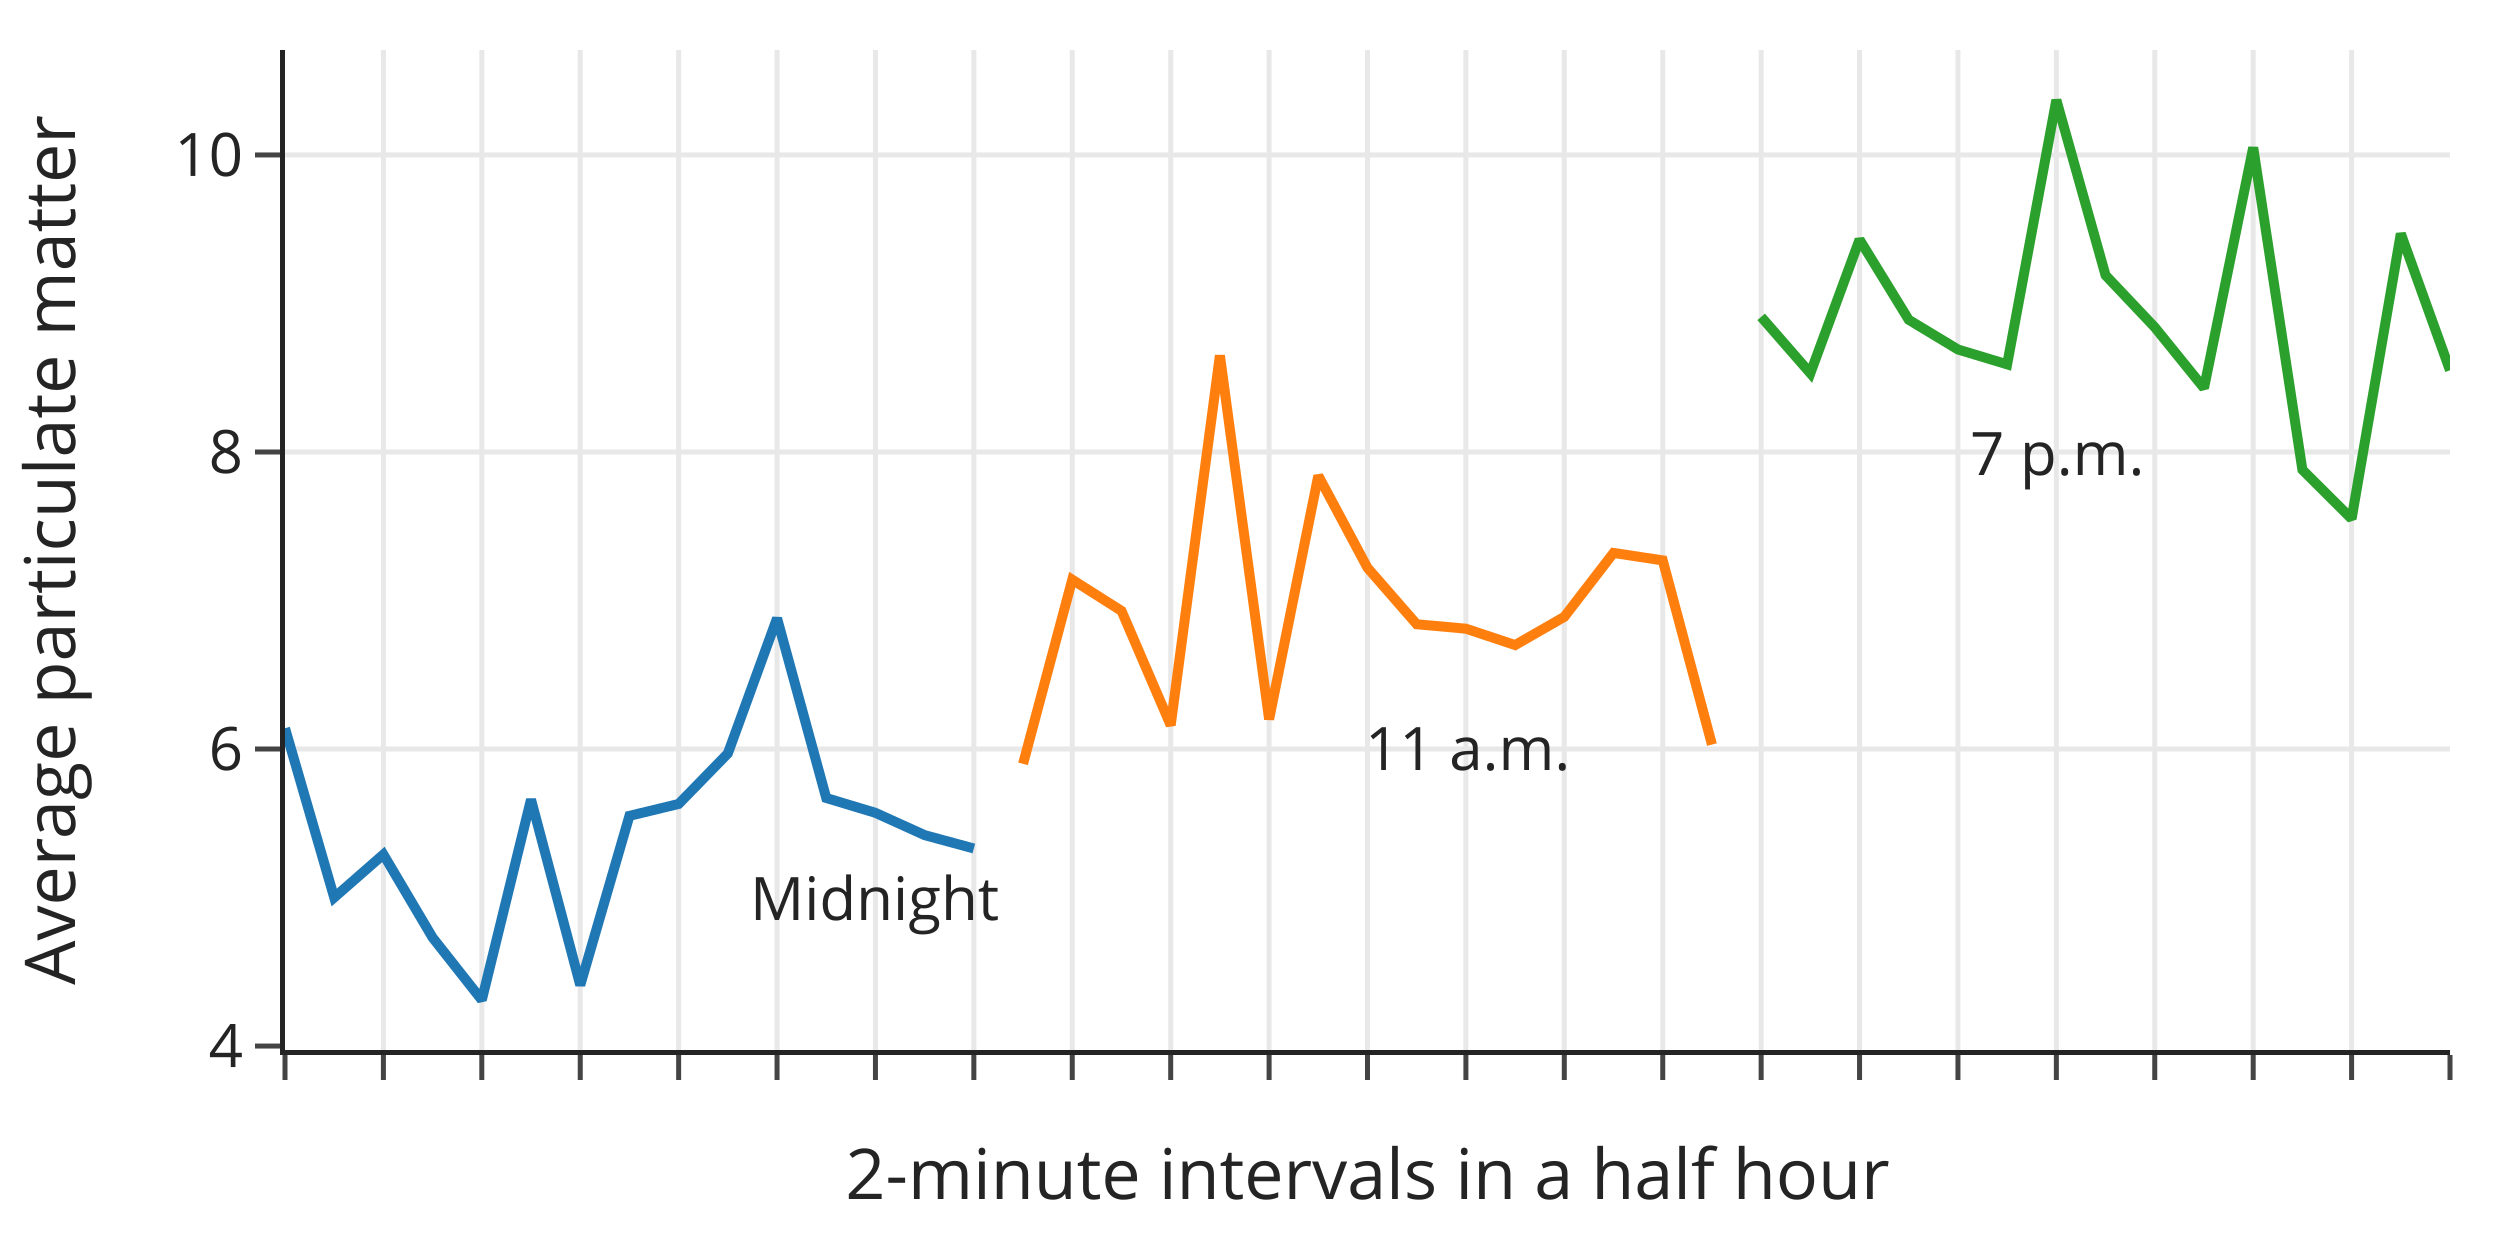
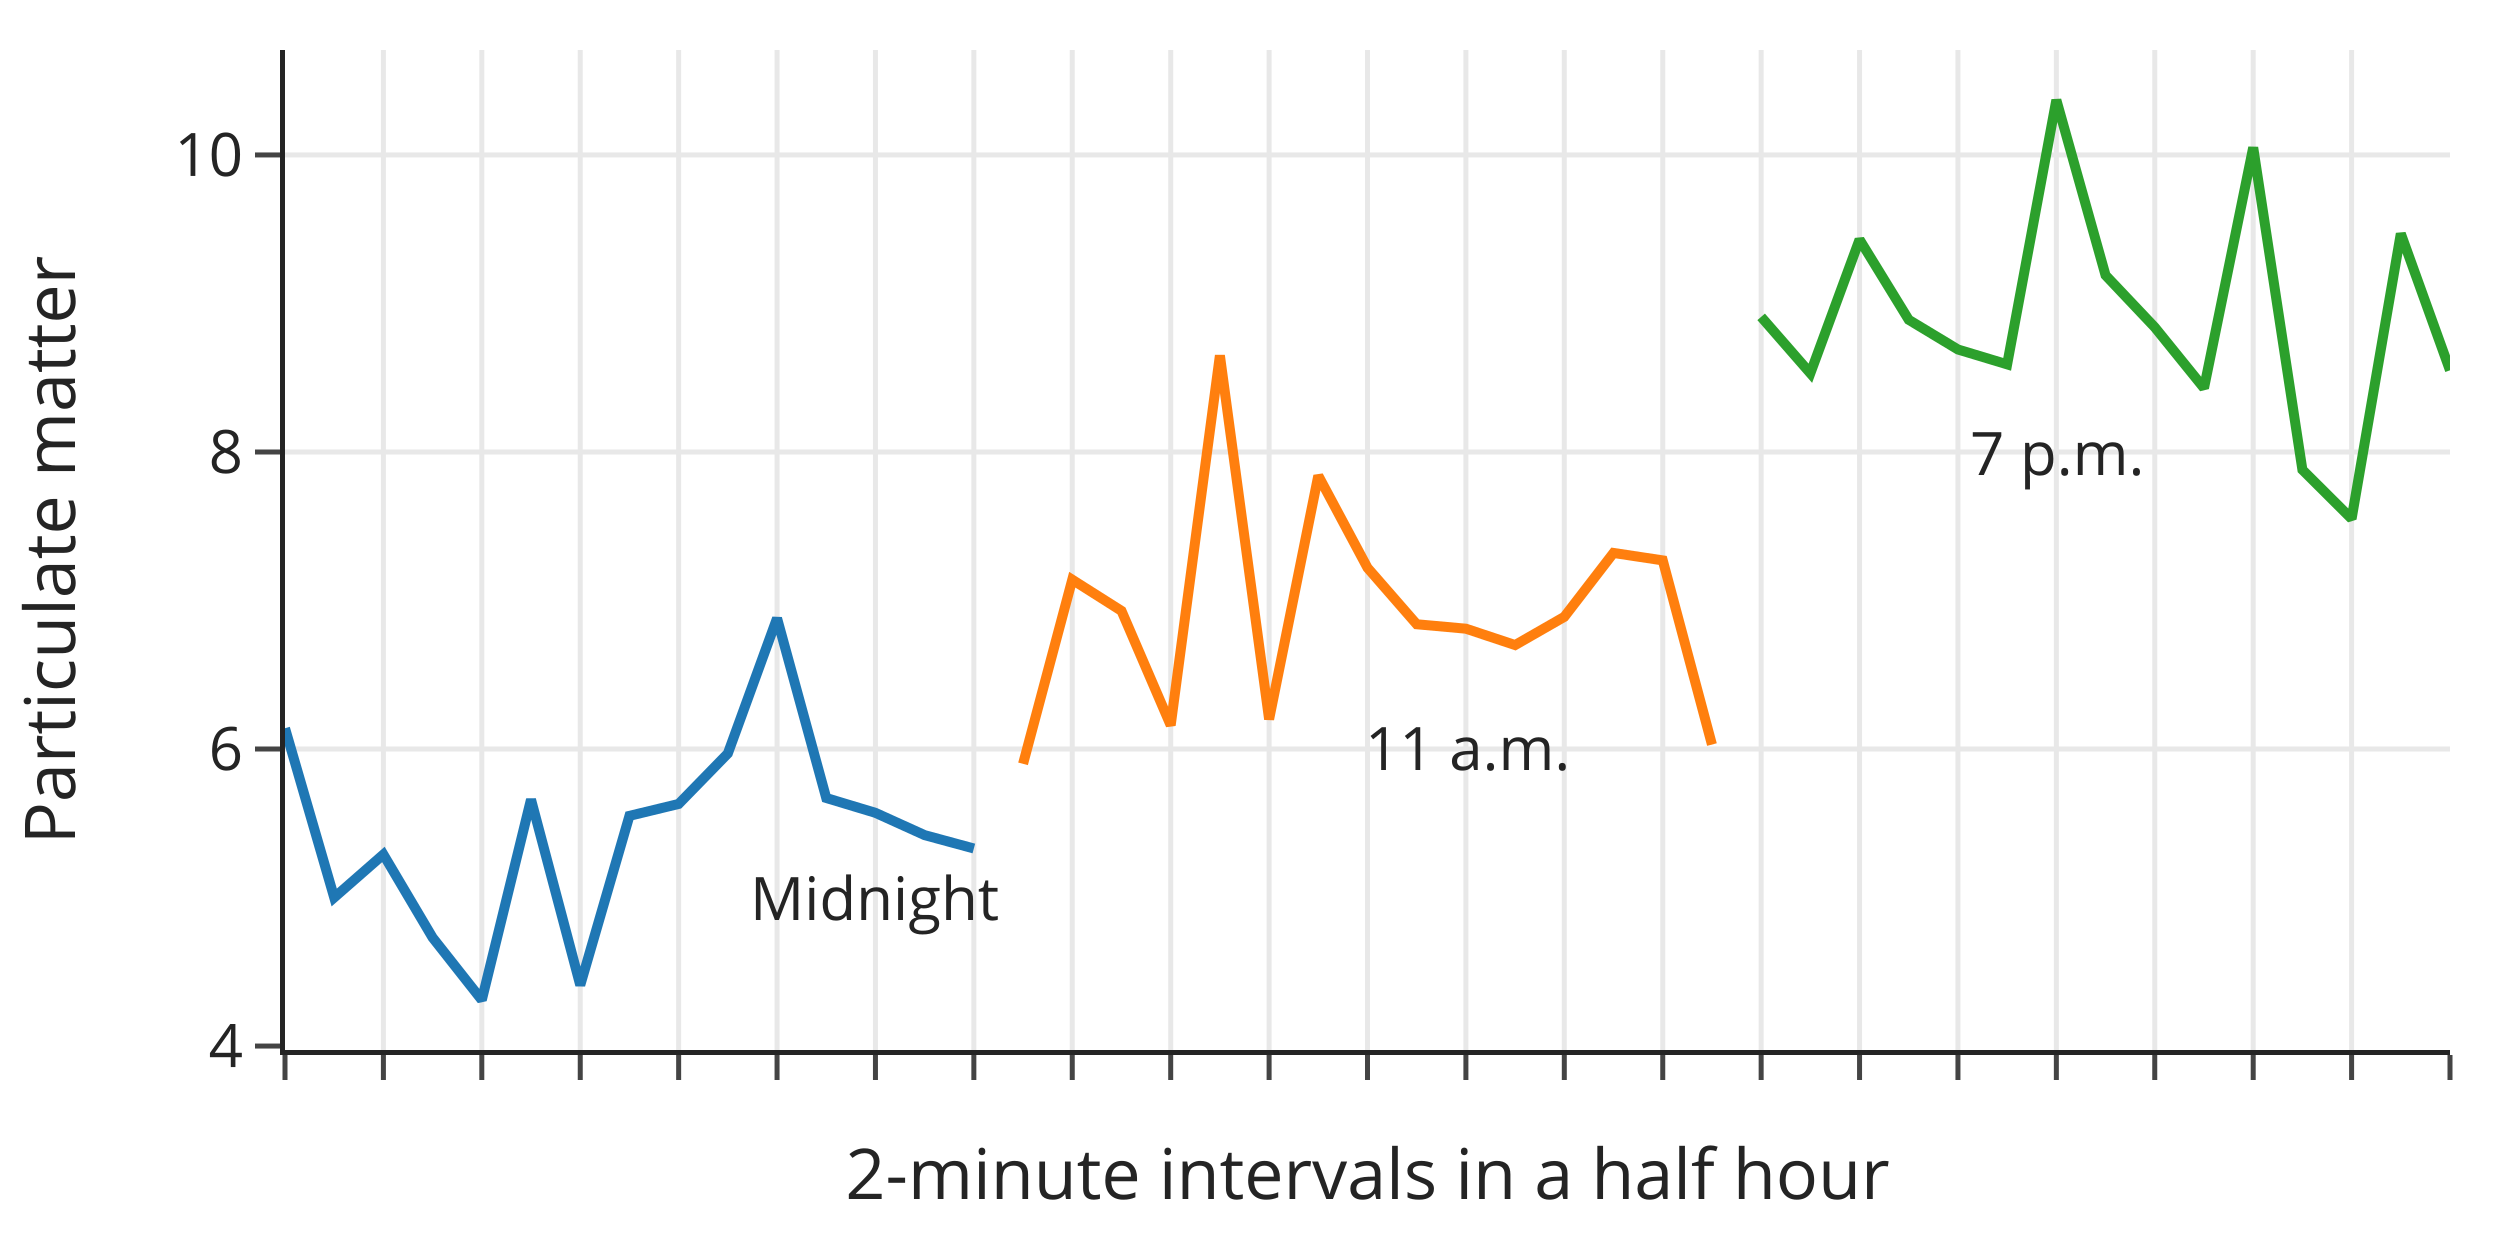
<svg xmlns="http://www.w3.org/2000/svg" class="main-svg" width="500" height="250" style="" viewBox="0 0 500 250">
  <rect x="0" y="0" width="500" height="250" style="fill: rgb(255, 255, 255); fill-opacity: 1;" />
-   <defs id="defs-09fe54">
+   <defs id="defs-02d2df">
    <g class="clips">
-       <clipPath id="clip09fe54xyplot" class="plotclip">
+       <clipPath id="clip02d2dfxyplot" class="plotclip">
        <rect width="433" height="200" />
      </clipPath>
-       <clipPath class="axesclip" id="clip09fe54x">
+       <clipPath class="axesclip" id="clip02d2dfx">
        <rect x="57" y="0" width="433" height="250" />
      </clipPath>
-       <clipPath class="axesclip" id="clip09fe54y">
+       <clipPath class="axesclip" id="clip02d2dfy">
        <rect x="0" y="10" width="500" height="200" />
      </clipPath>
-       <clipPath class="axesclip" id="clip09fe54xy">
+       <clipPath class="axesclip" id="clip02d2dfxy">
        <rect x="57" y="10" width="433" height="200" />
      </clipPath>
    </g>
    <g class="gradients" />
    <g class="patterns" />
  </defs>
  <g class="bglayer" />
  <g class="layer-below">
    <g class="imagelayer" />
    <g class="shapelayer" />
  </g>
  <g class="cartesianlayer">
    <g class="subplot xy">
      <g class="layer-subplot">
        <g class="shapelayer" />
        <g class="imagelayer" />
      </g>
      <g class="gridlayer">
        <g class="x">
          <path class="xgrid crisp" transform="translate(76.68,0)" d="M0,10v200" style="stroke: rgb(232, 232, 232); stroke-opacity: 1; stroke-width: 1px;" />
          <path class="xgrid crisp" transform="translate(96.36,0)" d="M0,10v200" style="stroke: rgb(232, 232, 232); stroke-opacity: 1; stroke-width: 1px;" />
          <path class="xgrid crisp" transform="translate(116.05,0)" d="M0,10v200" style="stroke: rgb(232, 232, 232); stroke-opacity: 1; stroke-width: 1px;" />
          <path class="xgrid crisp" transform="translate(135.73,0)" d="M0,10v200" style="stroke: rgb(232, 232, 232); stroke-opacity: 1; stroke-width: 1px;" />
          <path class="xgrid crisp" transform="translate(155.41,0)" d="M0,10v200" style="stroke: rgb(232, 232, 232); stroke-opacity: 1; stroke-width: 1px;" />
          <path class="xgrid crisp" transform="translate(175.09,0)" d="M0,10v200" style="stroke: rgb(232, 232, 232); stroke-opacity: 1; stroke-width: 1px;" />
          <path class="xgrid crisp" transform="translate(194.77,0)" d="M0,10v200" style="stroke: rgb(232, 232, 232); stroke-opacity: 1; stroke-width: 1px;" />
          <path class="xgrid crisp" transform="translate(214.45,0)" d="M0,10v200" style="stroke: rgb(232, 232, 232); stroke-opacity: 1; stroke-width: 1px;" />
          <path class="xgrid crisp" transform="translate(234.14,0)" d="M0,10v200" style="stroke: rgb(232, 232, 232); stroke-opacity: 1; stroke-width: 1px;" />
          <path class="xgrid crisp" transform="translate(253.82,0)" d="M0,10v200" style="stroke: rgb(232, 232, 232); stroke-opacity: 1; stroke-width: 1px;" />
          <path class="xgrid crisp" transform="translate(273.5,0)" d="M0,10v200" style="stroke: rgb(232, 232, 232); stroke-opacity: 1; stroke-width: 1px;" />
          <path class="xgrid crisp" transform="translate(293.18,0)" d="M0,10v200" style="stroke: rgb(232, 232, 232); stroke-opacity: 1; stroke-width: 1px;" />
          <path class="xgrid crisp" transform="translate(312.86,0)" d="M0,10v200" style="stroke: rgb(232, 232, 232); stroke-opacity: 1; stroke-width: 1px;" />
          <path class="xgrid crisp" transform="translate(332.55,0)" d="M0,10v200" style="stroke: rgb(232, 232, 232); stroke-opacity: 1; stroke-width: 1px;" />
          <path class="xgrid crisp" transform="translate(352.23,0)" d="M0,10v200" style="stroke: rgb(232, 232, 232); stroke-opacity: 1; stroke-width: 1px;" />
          <path class="xgrid crisp" transform="translate(371.91,0)" d="M0,10v200" style="stroke: rgb(232, 232, 232); stroke-opacity: 1; stroke-width: 1px;" />
          <path class="xgrid crisp" transform="translate(391.59,0)" d="M0,10v200" style="stroke: rgb(232, 232, 232); stroke-opacity: 1; stroke-width: 1px;" />
          <path class="xgrid crisp" transform="translate(411.27,0)" d="M0,10v200" style="stroke: rgb(232, 232, 232); stroke-opacity: 1; stroke-width: 1px;" />
          <path class="xgrid crisp" transform="translate(430.95,0)" d="M0,10v200" style="stroke: rgb(232, 232, 232); stroke-opacity: 1; stroke-width: 1px;" />
          <path class="xgrid crisp" transform="translate(450.64,0)" d="M0,10v200" style="stroke: rgb(232, 232, 232); stroke-opacity: 1; stroke-width: 1px;" />
          <path class="xgrid crisp" transform="translate(470.32,0)" d="M0,10v200" style="stroke: rgb(232, 232, 232); stroke-opacity: 1; stroke-width: 1px;" />
        </g>
        <g class="y">
          <path class="ygrid crisp" transform="translate(0,149.8)" d="M57,0h433" style="stroke: rgb(232, 232, 232); stroke-opacity: 1; stroke-width: 1px;" />
          <path class="ygrid crisp" transform="translate(0,90.4)" d="M57,0h433" style="stroke: rgb(232, 232, 232); stroke-opacity: 1; stroke-width: 1px;" />
          <path class="ygrid crisp" transform="translate(0,30.99)" d="M57,0h433" style="stroke: rgb(232, 232, 232); stroke-opacity: 1; stroke-width: 1px;" />
        </g>
      </g>
      <g class="zerolinelayer" />
      <path class="xlines-below" />
      <path class="ylines-below" />
      <g class="overlines-below" />
      <g class="xaxislayer-below" />
      <g class="yaxislayer-below" />
      <g class="overaxes-below" />
-       <g class="plot" transform="translate(57,10)" clip-path="url(#clip09fe54xyplot)">
+       <g class="plot" transform="translate(57,10)" clip-path="url(#clip02d2dfxyplot)">
        <g class="scatterlayer mlayer">
-           <g class="trace scatter trace23169a" style="stroke-miterlimit: 2; opacity: 1;">
+           <g class="trace scatter tracec30752" style="stroke-miterlimit: 2; opacity: 1;">
            <g class="fills" />
            <g class="errorbars" />
            <g class="lines">
              <path class="js-line" d="M0,135.64L9.84,169.5L19.68,160.89L29.52,177.52L39.36,190L49.2,149.9L59.05,187.03L68.89,153.17L78.73,150.79L88.57,140.69L98.41,113.66L108.25,149.6L118.09,152.57L127.93,157.03L137.77,159.7" style="vector-effect: non-scaling-stroke; fill: none; stroke: rgb(31, 119, 180); stroke-opacity: 1; stroke-width: 2px; opacity: 1;" />
            </g>
            <g class="points" />
            <g class="text" />
          </g>
-           <g class="trace scatter trace1f4b4f" style="stroke-miterlimit: 2; opacity: 1;">
+           <g class="trace scatter tracea067ee" style="stroke-miterlimit: 2; opacity: 1;">
            <g class="fills" />
            <g class="errorbars" />
            <g class="lines">
              <path class="js-line" d="M147.61,142.77L157.45,105.94L167.3,112.18L177.14,135.05L186.98,61.09L196.82,133.86L206.66,85.15L216.5,103.56L226.34,114.85L236.18,115.74L246.02,119.01L255.86,113.37L265.7,100.59L275.55,102.08L285.39,138.91" style="vector-effect: non-scaling-stroke; fill: none; stroke: rgb(255, 127, 14); stroke-opacity: 1; stroke-width: 2px; opacity: 1;" />
            </g>
            <g class="points" />
            <g class="text" />
          </g>
-           <g class="trace scatter trace70a6b1" style="stroke-miterlimit: 2; opacity: 1;">
+           <g class="trace scatter trace07a518" style="stroke-miterlimit: 2; opacity: 1;">
            <g class="fills" />
            <g class="errorbars" />
            <g class="lines">
              <path class="js-line" d="M295.23,53.37L305.07,64.65L314.91,37.92L324.75,53.96L334.59,59.9L344.43,62.87L354.27,10L364.11,45.05L373.95,55.45L383.8,67.62L393.64,19.5L403.48,83.96L413.32,93.76L423.16,36.73L433,64.06" style="vector-effect: non-scaling-stroke; fill: none; stroke: rgb(44, 160, 44); stroke-opacity: 1; stroke-width: 2px; opacity: 1;" />
            </g>
            <g class="points" />
            <g class="text" />
          </g>
        </g>
      </g>
      <g class="overplot" />
      <path class="xlines-above crisp" d="M56,210.5H490" style="fill: none; stroke-width: 1px; stroke: rgb(36, 36, 36); stroke-opacity: 1;" />
      <path class="ylines-above crisp" d="M56.5,10V210" style="fill: none; stroke-width: 1px; stroke: rgb(36, 36, 36); stroke-opacity: 1;" />
      <g class="overlines-above" />
      <g class="xaxislayer-above">
        <path class="xtick ticks crisp" d="M0,211v5" transform="translate(57,0)" style="stroke: rgb(68, 68, 68); stroke-opacity: 1; stroke-width: 1px;" />
        <path class="xtick ticks crisp" d="M0,211v5" transform="translate(76.68,0)" style="stroke: rgb(68, 68, 68); stroke-opacity: 1; stroke-width: 1px;" />
        <path class="xtick ticks crisp" d="M0,211v5" transform="translate(96.36,0)" style="stroke: rgb(68, 68, 68); stroke-opacity: 1; stroke-width: 1px;" />
        <path class="xtick ticks crisp" d="M0,211v5" transform="translate(116.05,0)" style="stroke: rgb(68, 68, 68); stroke-opacity: 1; stroke-width: 1px;" />
        <path class="xtick ticks crisp" d="M0,211v5" transform="translate(135.73,0)" style="stroke: rgb(68, 68, 68); stroke-opacity: 1; stroke-width: 1px;" />
        <path class="xtick ticks crisp" d="M0,211v5" transform="translate(155.41,0)" style="stroke: rgb(68, 68, 68); stroke-opacity: 1; stroke-width: 1px;" />
        <path class="xtick ticks crisp" d="M0,211v5" transform="translate(175.09,0)" style="stroke: rgb(68, 68, 68); stroke-opacity: 1; stroke-width: 1px;" />
        <path class="xtick ticks crisp" d="M0,211v5" transform="translate(194.77,0)" style="stroke: rgb(68, 68, 68); stroke-opacity: 1; stroke-width: 1px;" />
        <path class="xtick ticks crisp" d="M0,211v5" transform="translate(214.45,0)" style="stroke: rgb(68, 68, 68); stroke-opacity: 1; stroke-width: 1px;" />
        <path class="xtick ticks crisp" d="M0,211v5" transform="translate(234.14,0)" style="stroke: rgb(68, 68, 68); stroke-opacity: 1; stroke-width: 1px;" />
        <path class="xtick ticks crisp" d="M0,211v5" transform="translate(253.82,0)" style="stroke: rgb(68, 68, 68); stroke-opacity: 1; stroke-width: 1px;" />
        <path class="xtick ticks crisp" d="M0,211v5" transform="translate(273.5,0)" style="stroke: rgb(68, 68, 68); stroke-opacity: 1; stroke-width: 1px;" />
        <path class="xtick ticks crisp" d="M0,211v5" transform="translate(293.18,0)" style="stroke: rgb(68, 68, 68); stroke-opacity: 1; stroke-width: 1px;" />
        <path class="xtick ticks crisp" d="M0,211v5" transform="translate(312.86,0)" style="stroke: rgb(68, 68, 68); stroke-opacity: 1; stroke-width: 1px;" />
        <path class="xtick ticks crisp" d="M0,211v5" transform="translate(332.55,0)" style="stroke: rgb(68, 68, 68); stroke-opacity: 1; stroke-width: 1px;" />
        <path class="xtick ticks crisp" d="M0,211v5" transform="translate(352.23,0)" style="stroke: rgb(68, 68, 68); stroke-opacity: 1; stroke-width: 1px;" />
        <path class="xtick ticks crisp" d="M0,211v5" transform="translate(371.91,0)" style="stroke: rgb(68, 68, 68); stroke-opacity: 1; stroke-width: 1px;" />
        <path class="xtick ticks crisp" d="M0,211v5" transform="translate(391.59,0)" style="stroke: rgb(68, 68, 68); stroke-opacity: 1; stroke-width: 1px;" />
        <path class="xtick ticks crisp" d="M0,211v5" transform="translate(411.27,0)" style="stroke: rgb(68, 68, 68); stroke-opacity: 1; stroke-width: 1px;" />
        <path class="xtick ticks crisp" d="M0,211v5" transform="translate(430.95,0)" style="stroke: rgb(68, 68, 68); stroke-opacity: 1; stroke-width: 1px;" />
        <path class="xtick ticks crisp" d="M0,211v5" transform="translate(450.64,0)" style="stroke: rgb(68, 68, 68); stroke-opacity: 1; stroke-width: 1px;" />
        <path class="xtick ticks crisp" d="M0,211v5" transform="translate(470.32,0)" style="stroke: rgb(68, 68, 68); stroke-opacity: 1; stroke-width: 1px;" />
        <path class="xtick ticks crisp" d="M0,211v5" transform="translate(490,0)" style="stroke: rgb(68, 68, 68); stroke-opacity: 1; stroke-width: 1px;" />
      </g>
      <g class="yaxislayer-above">
        <path class="ytick ticks crisp" d="M56,0h-5" transform="translate(0,209.21)" style="stroke: rgb(68, 68, 68); stroke-opacity: 1; stroke-width: 1px;" />
        <path class="ytick ticks crisp" d="M56,0h-5" transform="translate(0,149.8)" style="stroke: rgb(68, 68, 68); stroke-opacity: 1; stroke-width: 1px;" />
        <path class="ytick ticks crisp" d="M56,0h-5" transform="translate(0,90.4)" style="stroke: rgb(68, 68, 68); stroke-opacity: 1; stroke-width: 1px;" />
        <path class="ytick ticks crisp" d="M56,0h-5" transform="translate(0,30.99)" style="stroke: rgb(68, 68, 68); stroke-opacity: 1; stroke-width: 1px;" />
        <g class="ytick">
          <text text-anchor="end" x="48.6" y="4.2" transform="translate(0,209.21)" style="font-family: 'Open Sans', verdana, arial, sans-serif; font-size: 12px; fill: rgb(36, 36, 36); fill-opacity: 1; white-space: pre; opacity: 1;">4</text>
        </g>
        <g class="ytick">
          <text text-anchor="end" x="48.6" y="4.2" style="font-family: 'Open Sans', verdana, arial, sans-serif; font-size: 12px; fill: rgb(36, 36, 36); fill-opacity: 1; white-space: pre; opacity: 1;" transform="translate(0,149.8)">6</text>
        </g>
        <g class="ytick">
          <text text-anchor="end" x="48.6" y="4.2" style="font-family: 'Open Sans', verdana, arial, sans-serif; font-size: 12px; fill: rgb(36, 36, 36); fill-opacity: 1; white-space: pre; opacity: 1;" transform="translate(0,90.4)">8</text>
        </g>
        <g class="ytick">
          <text text-anchor="end" x="48.6" y="4.2" style="font-family: 'Open Sans', verdana, arial, sans-serif; font-size: 12px; fill: rgb(36, 36, 36); fill-opacity: 1; white-space: pre; opacity: 1;" transform="translate(0,30.99)">10</text>
        </g>
      </g>
      <g class="overaxes-above" />
    </g>
  </g>
  <g class="polarlayer" />
  <g class="smithlayer" />
  <g class="ternarylayer" />
  <g class="geolayer" />
  <g class="funnelarealayer" />
  <g class="pielayer" />
  <g class="iciclelayer" />
  <g class="treemaplayer" />
  <g class="sunburstlayer" />
  <g class="glimages" />
-   <defs id="topdefs-09fe54">
+   <defs id="topdefs-02d2df">
    <g class="clips" />
  </defs>
  <g class="layer-above">
    <g class="imagelayer" />
    <g class="shapelayer" />
  </g>
  <g class="infolayer">
    <g class="g-gtitle" />
    <g class="g-xtitle">
      <text class="xtitle" x="273.5" y="239.8" text-anchor="middle" style="font-family: 'Open Sans', verdana, arial, sans-serif; font-size: 14px; fill: rgb(36, 36, 36); opacity: 1; font-weight: normal; white-space: pre;">2-minute intervals in a half hour</text>
    </g>
    <g class="g-ytitle" transform="translate(4.924805,0)">
-       <text class="ytitle" transform="rotate(-90,10.075,110)" x="10.075" y="110" text-anchor="middle" style="font-family: 'Open Sans', verdana, arial, sans-serif; font-size: 14px; fill: rgb(36, 36, 36); opacity: 1; font-weight: normal; white-space: pre;">Average particulate matter</text>
+       <text class="ytitle" transform="rotate(-90,10.075,110)" x="10.075" y="110" text-anchor="middle" style="font-family: 'Open Sans', verdana, arial, sans-serif; font-size: 14px; fill: rgb(36, 36, 36); opacity: 1; font-weight: normal; white-space: pre;">Particulate matter</text>
    </g>
    <g class="annotation" data-index="0" style="opacity: 1;">
      <g class="annotation-text-g" transform="rotate(0,175.09,179.5)">
        <g class="cursor-pointer" transform="translate(148,169)">
          <rect class="bg" x="0.5" y="0.5" width="53" height="20" style="stroke-width: 1px; stroke: rgb(0, 0, 0); stroke-opacity: 0; fill: rgb(0, 0, 0); fill-opacity: 0;" />
          <text class="annotation-text" text-anchor="middle" x="26.906" y="15" style="font-family: 'Open Sans', verdana, arial, sans-serif; font-size: 12px; fill: rgb(36, 36, 36); fill-opacity: 1; white-space: pre;">Midnight</text>
        </g>
      </g>
    </g>
    <g class="annotation" data-index="1" style="opacity: 1;">
      <g class="annotation-text-g" transform="rotate(0,293.18,149.8)">
        <g class="cursor-pointer" transform="translate(271,139)">
          <rect class="bg" x="0.5" y="0.5" width="44" height="20" style="stroke-width: 1px; stroke: rgb(0, 0, 0); stroke-opacity: 0; fill: rgb(0, 0, 0); fill-opacity: 0;" />
          <text class="annotation-text" text-anchor="middle" x="22.531" y="15" style="font-family: 'Open Sans', verdana, arial, sans-serif; font-size: 12px; fill: rgb(36, 36, 36); fill-opacity: 1; white-space: pre;">11 a.m.</text>
        </g>
      </g>
    </g>
    <g class="annotation" data-index="2" style="opacity: 1;">
      <g class="annotation-text-g" transform="rotate(0,411.27,90.4)">
        <g class="cursor-pointer" transform="translate(392,80)">
          <rect class="bg" x="0.5" y="0.5" width="38" height="20" style="stroke-width: 1px; stroke: rgb(0, 0, 0); stroke-opacity: 0; fill: rgb(0, 0, 0); fill-opacity: 0;" />
          <text class="annotation-text" text-anchor="middle" x="19.453" y="15" style="font-family: 'Open Sans', verdana, arial, sans-serif; font-size: 12px; fill: rgb(36, 36, 36); fill-opacity: 1; white-space: pre;">7 p.m.</text>
        </g>
      </g>
    </g>
  </g>
</svg>
